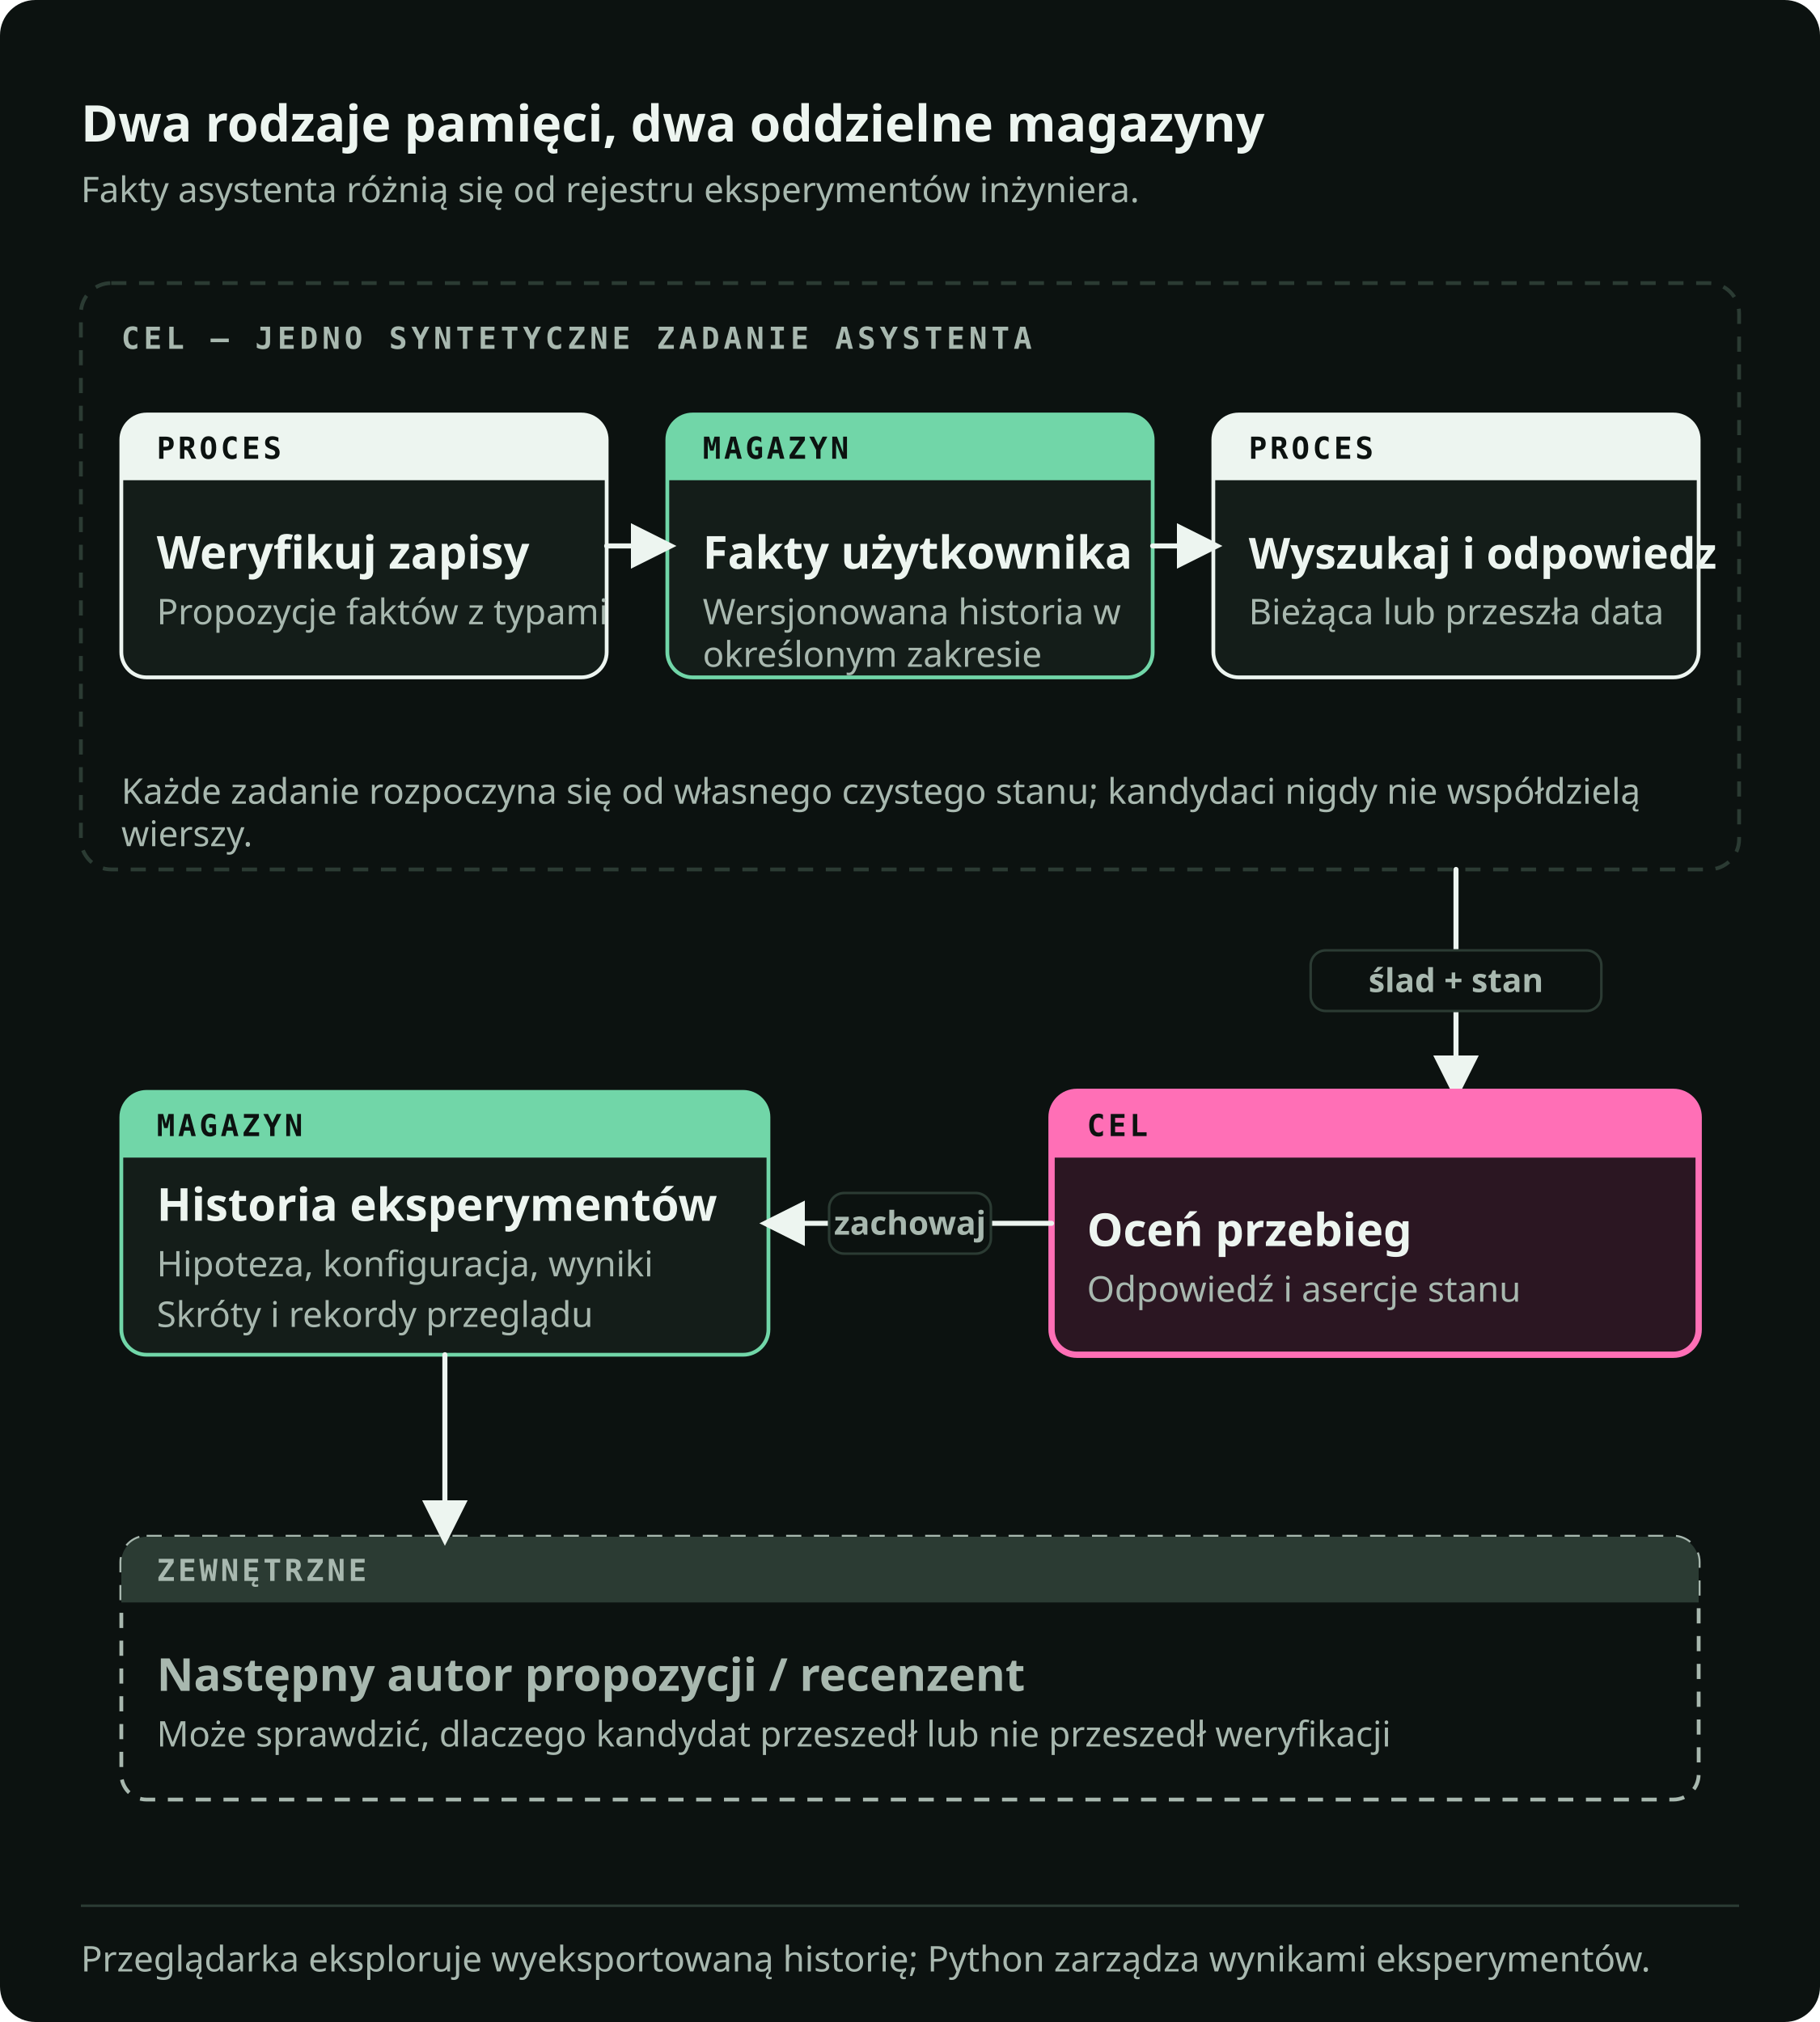
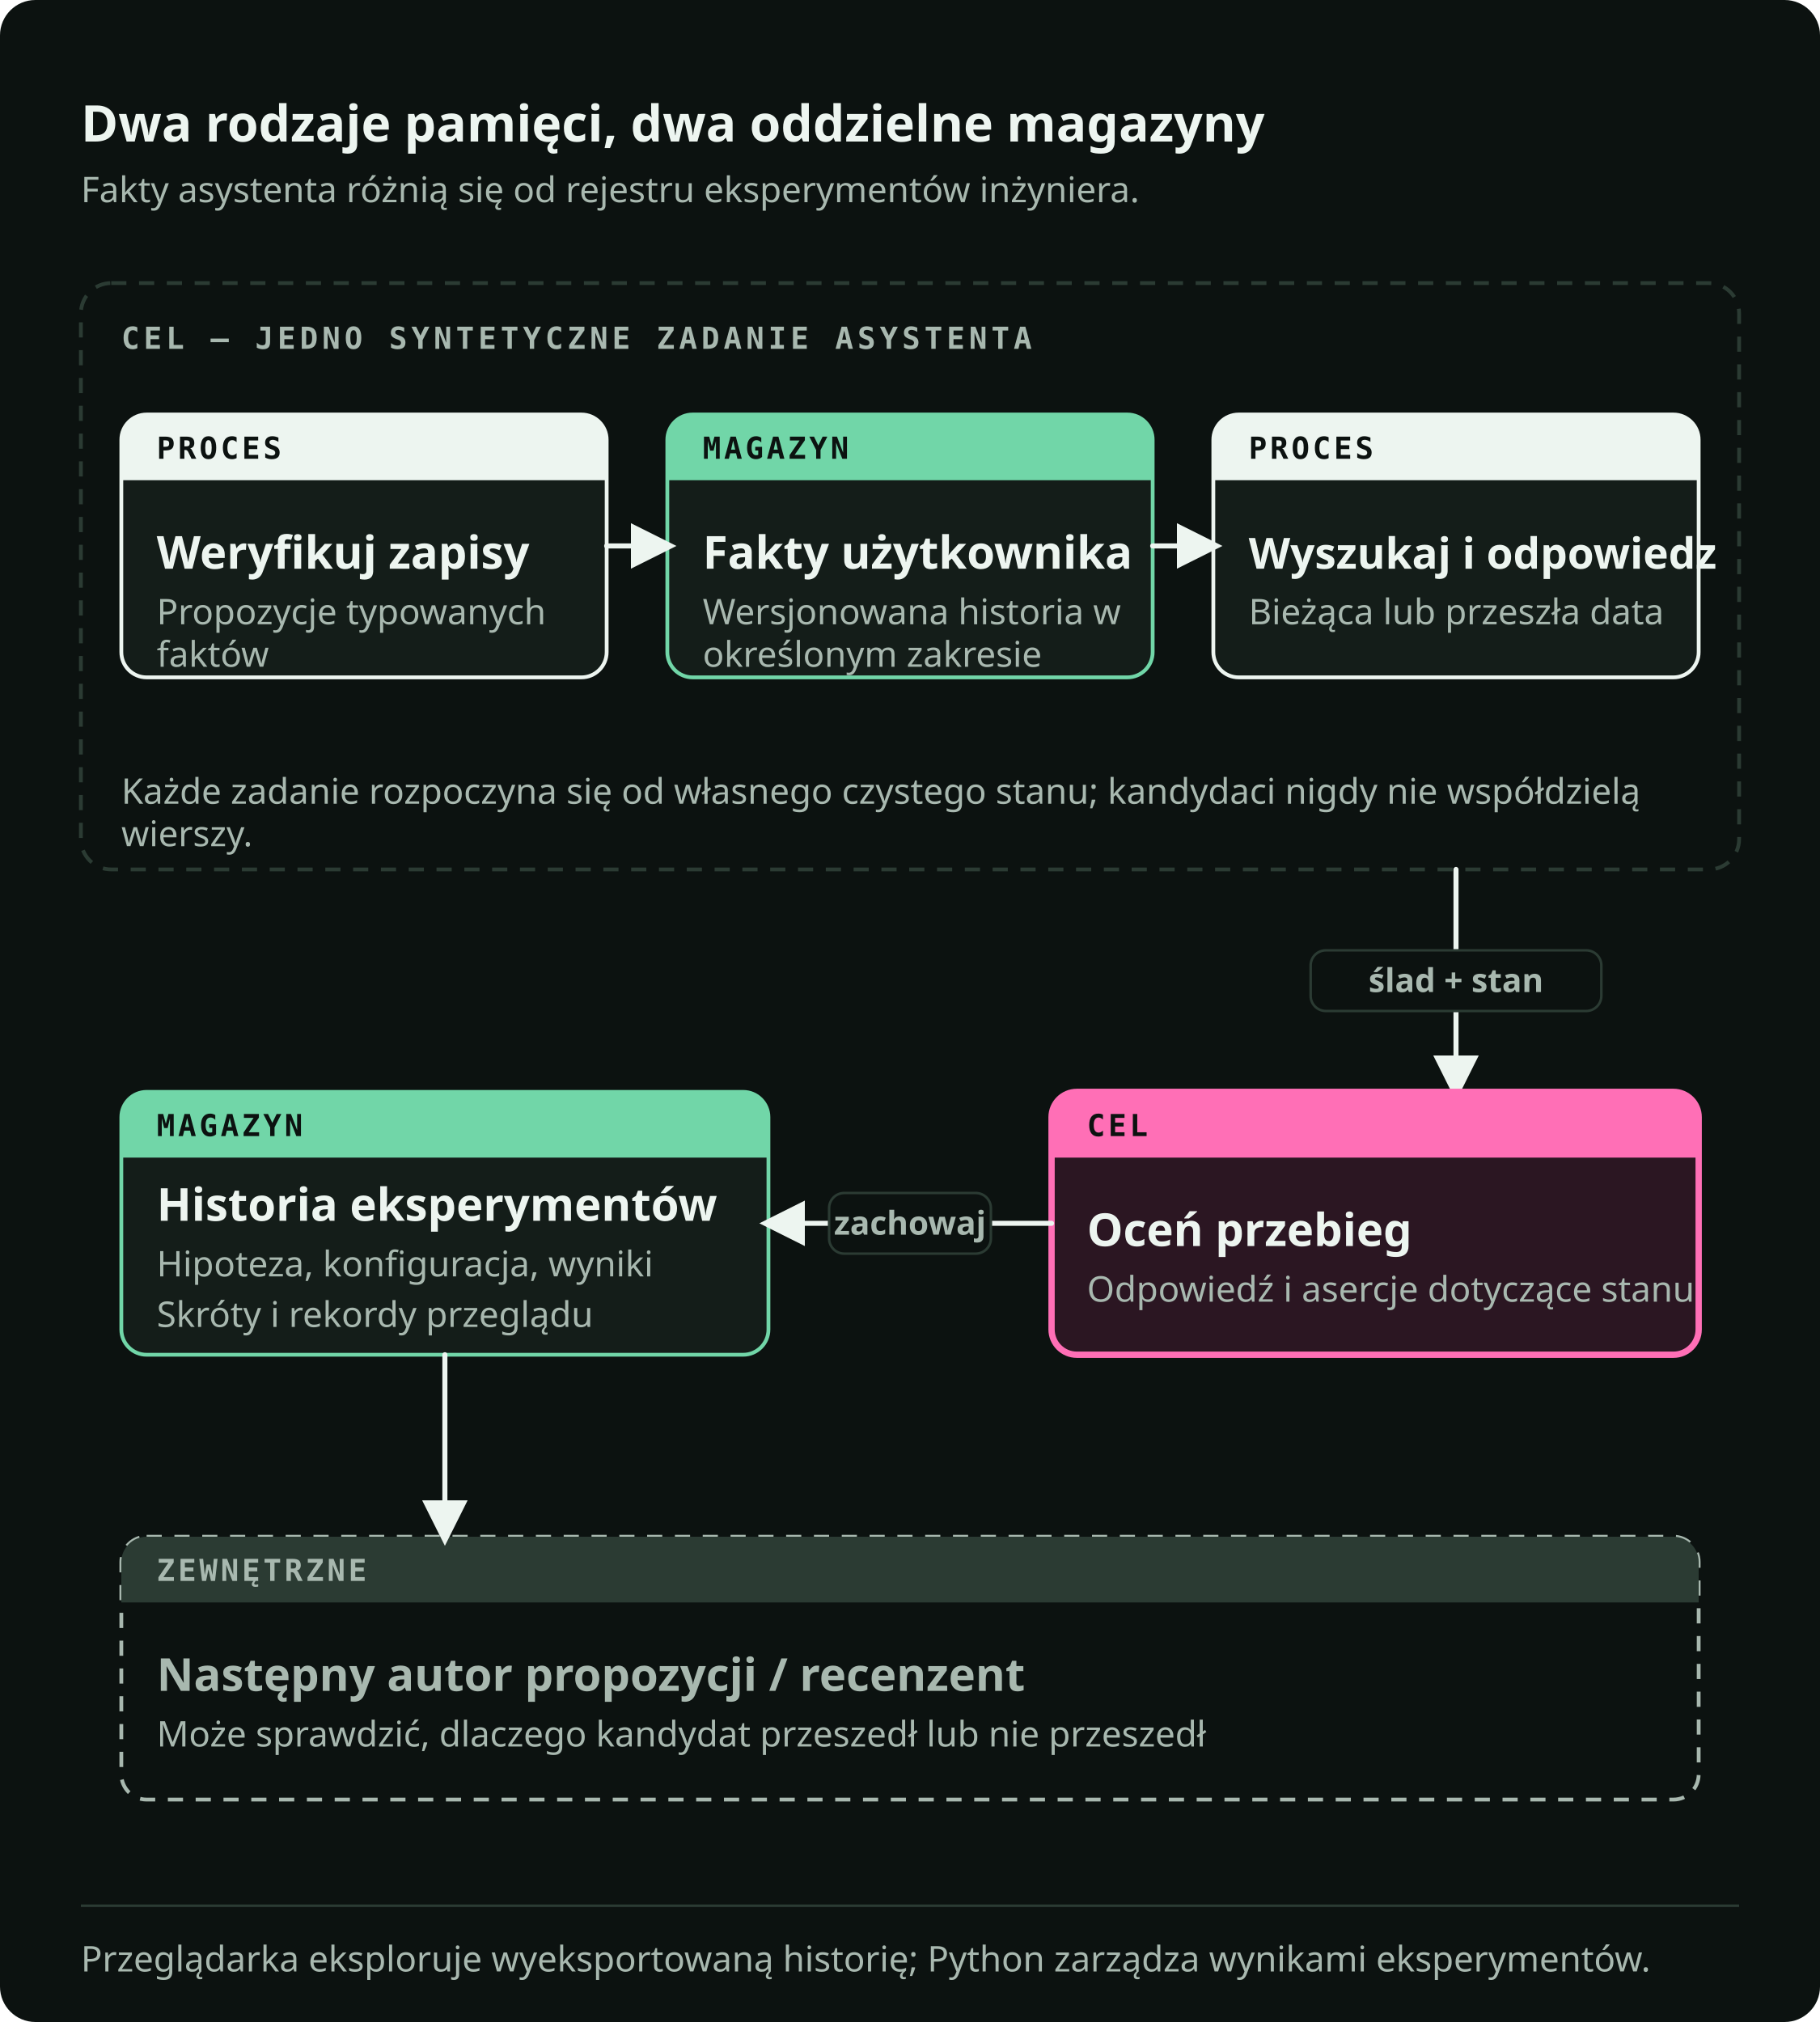
<svg xmlns="http://www.w3.org/2000/svg" viewBox="0 0 720 800" role="img" preserveAspectRatio="xMidYMid meet" data-visual-system="byte-diagram-v2" data-direction="B" data-theme="dark" aria-labelledby="two-memories-title two-memories-desc" shape-rendering="geometricPrecision" text-rendering="geometricPrecision">
  <style data-visual-system="byte-diagram-v2">* { animation: none !important; }</style>
  <defs>
    <marker id="two-memories-arrow-flow" viewBox="0 0 10 10" refX="8" refY="5" markerWidth="9" markerHeight="9" orient="auto-start-reverse">
      <path d="M0 0 10 5 0 10Z" fill="#EDF5F0" />
    </marker>
    <marker id="two-memories-arrow-fail" viewBox="0 0 10 10" refX="8" refY="5" markerWidth="9" markerHeight="9" orient="auto-start-reverse">
      <path d="M0 0 10 5 0 10Z" fill="#FF6FB6" />
    </marker>
  </defs>
  <rect width="720" height="800" rx="14" fill="#0C1210" />
  <text x="32" y="56" font-family="Space Grotesk, IBM Plex Sans, ui-sans-serif, system-ui, sans-serif" font-size="20" font-weight="700" fill="#EDF5F0">Dwa rodzaje pamięci, dwa oddzielne magazyny</text>
  <text x="32" y="80" font-family="IBM Plex Sans, ui-sans-serif, system-ui, sans-serif" font-size="14" font-weight="400" fill="#A8B8AF">Fakty asystenta różnią się od rejestru eksperymentów inżyniera.</text>
  <rect x="32" y="112" width="656" height="232" rx="12" fill="none" stroke="#2B3B33" stroke-width="1.5" stroke-dasharray="6 5" />
  <text x="48" y="138" font-family="IBM Plex Mono, ui-monospace, SFMono-Regular, Menlo, monospace" font-size="12" font-weight="600" fill="#A8B8AF" letter-spacing="1.6">CEL — JEDNO SYNTETYCZNE ZADANIE ASYSTENTA</text>
  <path d="M58 164h172a10 10 0 0 1 10 10v84a10 10 0 0 1 -10 10h-172a10 10 0 0 1 -10 -10v-84a10 10 0 0 1 10 -10Z" fill="#141D19" stroke="#EDF5F0" stroke-width="1.5" />
  <path d="M58 164h172a10 10 0 0 1 10 10v16a0 0 0 0 1 -0 0h-192a0 0 0 0 1 -0 -0v-16a10 10 0 0 1 10 -10Z" fill="#EDF5F0" />
  <text x="62" y="181.5" font-family="IBM Plex Mono, ui-monospace, SFMono-Regular, Menlo, monospace" font-size="12" font-weight="600" fill="#0C1210" letter-spacing="1.2">PROCES</text>
  <text x="62" y="225" font-family="Space Grotesk, IBM Plex Sans, ui-sans-serif, system-ui, sans-serif" font-size="18" font-weight="600" fill="#EDF5F0">Weryfikuj zapisy</text>
-   <text x="62" y="247" font-family="IBM Plex Sans, ui-sans-serif, system-ui, sans-serif" font-size="14" font-weight="400" fill="#A8B8AF">Propozycje faktów z typami</text>
+   <text x="62" y="247" font-family="IBM Plex Sans, ui-sans-serif, system-ui, sans-serif" font-size="14" font-weight="400" fill="#A8B8AF">
+     <tspan x="62">Propozycje typowanych</tspan>
+     <tspan x="62" dy="1.2em">faktów</tspan>
+   </text>
  <path d="M274 164h172a10 10 0 0 1 10 10v84a10 10 0 0 1 -10 10h-172a10 10 0 0 1 -10 -10v-84a10 10 0 0 1 10 -10Z" fill="#141D19" stroke="#71D6A8" stroke-width="1.5" />
  <path d="M274 164h172a10 10 0 0 1 10 10v16a0 0 0 0 1 -0 0h-192a0 0 0 0 1 -0 -0v-16a10 10 0 0 1 10 -10Z" fill="#71D6A8" />
  <text x="278" y="181.5" font-family="IBM Plex Mono, ui-monospace, SFMono-Regular, Menlo, monospace" font-size="12" font-weight="600" fill="#0C1210" letter-spacing="1.2">MAGAZYN</text>
  <text x="278" y="225" font-family="Space Grotesk, IBM Plex Sans, ui-sans-serif, system-ui, sans-serif" font-size="18" font-weight="600" fill="#EDF5F0">Fakty użytkownika</text>
  <text x="278" y="247" font-family="IBM Plex Sans, ui-sans-serif, system-ui, sans-serif" font-size="14" font-weight="400" fill="#A8B8AF">
    <tspan x="278">Wersjonowana historia w</tspan>
    <tspan x="278" dy="1.2em">określonym zakresie</tspan>
  </text>
  <path d="M490 164h172a10 10 0 0 1 10 10v84a10 10 0 0 1 -10 10h-172a10 10 0 0 1 -10 -10v-84a10 10 0 0 1 10 -10Z" fill="#141D19" stroke="#EDF5F0" stroke-width="1.5" />
  <path d="M490 164h172a10 10 0 0 1 10 10v16a0 0 0 0 1 -0 0h-192a0 0 0 0 1 -0 -0v-16a10 10 0 0 1 10 -10Z" fill="#EDF5F0" />
  <text x="494" y="181.5" font-family="IBM Plex Mono, ui-monospace, SFMono-Regular, Menlo, monospace" font-size="12" font-weight="600" fill="#0C1210" letter-spacing="1.2">PROCES</text>
  <text x="494" y="225" font-family="Space Grotesk, IBM Plex Sans, ui-sans-serif, system-ui, sans-serif" font-size="18" font-weight="600" fill="#EDF5F0" style="font-size: 17px;">Wyszukaj i odpowiedz</text>
  <text x="494" y="247" font-family="IBM Plex Sans, ui-sans-serif, system-ui, sans-serif" font-size="14" font-weight="400" fill="#A8B8AF">Bieżąca lub przeszła data</text>
  <path d="M240 216h24" fill="none" stroke="#EDF5F0" stroke-width="2" stroke-linecap="round" stroke-linejoin="round" marker-end="url(#two-memories-arrow-flow)" />
  <path d="M456 216h24" fill="none" stroke="#EDF5F0" stroke-width="2" stroke-linecap="round" stroke-linejoin="round" marker-end="url(#two-memories-arrow-flow)" />
  <text x="48" y="318" font-family="IBM Plex Sans, ui-sans-serif, system-ui, sans-serif" font-size="14" font-weight="400" fill="#A8B8AF">
    <tspan x="48">Każde zadanie rozpoczyna się od własnego czystego stanu; kandydaci nigdy nie współdzielą</tspan>
    <tspan x="48" dy="1.2em">wierszy.</tspan>
  </text>
  <path d="M576 344v88" fill="none" stroke="#EDF5F0" stroke-width="2" stroke-linecap="round" stroke-linejoin="round" marker-end="url(#two-memories-arrow-flow)" />
  <rect x="518.5" y="376" width="115" height="24" rx="6" fill="#0C1210" stroke="#2B3B33" stroke-width="1" />
  <text x="576" y="392.5" font-family="IBM Plex Sans, ui-sans-serif, system-ui, sans-serif" font-size="13" font-weight="600" fill="#A8B8AF" text-anchor="middle">ślad + stan</text>
  <path d="M426 432h236a10 10 0 0 1 10 10v84a10 10 0 0 1 -10 10h-236a10 10 0 0 1 -10 -10v-84a10 10 0 0 1 10 -10Z" fill="#2B1622" stroke="#FF6FB6" stroke-width="2.5" />
  <path d="M426 432h236a10 10 0 0 1 10 10v16a0 0 0 0 1 -0 0h-256a0 0 0 0 1 -0 -0v-16a10 10 0 0 1 10 -10Z" fill="#FF6FB6" />
  <text x="430" y="449.5" font-family="IBM Plex Mono, ui-monospace, SFMono-Regular, Menlo, monospace" font-size="12" font-weight="600" fill="#0C1210" letter-spacing="1.2">CEL</text>
  <text x="430" y="493" font-family="Space Grotesk, IBM Plex Sans, ui-sans-serif, system-ui, sans-serif" font-size="18" font-weight="600" fill="#EDF5F0">Oceń przebieg</text>
-   <text x="430" y="515" font-family="IBM Plex Sans, ui-sans-serif, system-ui, sans-serif" font-size="14" font-weight="400" fill="#A8B8AF">Odpowiedź i asercje stanu</text>
+   <text x="430" y="515" font-family="IBM Plex Sans, ui-sans-serif, system-ui, sans-serif" font-size="14" font-weight="400" fill="#A8B8AF">Odpowiedź i asercje dotyczące stanu</text>
  <path d="M58 432h236a10 10 0 0 1 10 10v84a10 10 0 0 1 -10 10h-236a10 10 0 0 1 -10 -10v-84a10 10 0 0 1 10 -10Z" fill="#141D19" stroke="#71D6A8" stroke-width="1.5" />
  <path d="M58 432h236a10 10 0 0 1 10 10v16a0 0 0 0 1 -0 0h-256a0 0 0 0 1 -0 -0v-16a10 10 0 0 1 10 -10Z" fill="#71D6A8" />
  <text x="62" y="449.5" font-family="IBM Plex Mono, ui-monospace, SFMono-Regular, Menlo, monospace" font-size="12" font-weight="600" fill="#0C1210" letter-spacing="1.2">MAGAZYN</text>
  <text x="62" y="483" font-family="Space Grotesk, IBM Plex Sans, ui-sans-serif, system-ui, sans-serif" font-size="18" font-weight="600" fill="#EDF5F0">Historia eksperymentów</text>
  <text x="62" y="505" font-family="IBM Plex Sans, ui-sans-serif, system-ui, sans-serif" font-size="14" font-weight="400" fill="#A8B8AF">Hipoteza, konfiguracja, wyniki</text>
  <text x="62" y="525" font-family="IBM Plex Sans, ui-sans-serif, system-ui, sans-serif" font-size="14" font-weight="400" fill="#A8B8AF">Skróty i rekordy przeglądu</text>
  <path d="M416 484H304" fill="none" stroke="#EDF5F0" stroke-width="2" stroke-linecap="round" stroke-linejoin="round" marker-end="url(#two-memories-arrow-flow)" />
  <rect x="328" y="472" width="64" height="24" rx="6" fill="#0C1210" stroke="#2B3B33" stroke-width="1" />
  <text x="360" y="488.5" font-family="IBM Plex Sans, ui-sans-serif, system-ui, sans-serif" font-size="13" font-weight="600" fill="#A8B8AF" text-anchor="middle">zachowaj</text>
  <path d="M58 608h604a10 10 0 0 1 10 10v84a10 10 0 0 1 -10 10h-604a10 10 0 0 1 -10 -10v-84a10 10 0 0 1 10 -10Z" fill="#0C1210" stroke="#A8B8AF" stroke-width="1.5" stroke-dasharray="6 5" />
  <path d="M58 608h604a10 10 0 0 1 10 10v16a0 0 0 0 1 -0 0h-624a0 0 0 0 1 -0 -0v-16a10 10 0 0 1 10 -10Z" fill="#2B3B33" />
  <text x="62" y="625.5" font-family="IBM Plex Mono, ui-monospace, SFMono-Regular, Menlo, monospace" font-size="12" font-weight="600" fill="#A8B8AF" letter-spacing="1.2">ZEWNĘTRZNE</text>
  <text x="62" y="669" font-family="Space Grotesk, IBM Plex Sans, ui-sans-serif, system-ui, sans-serif" font-size="18" font-weight="600" fill="#A8B8AF">Następny autor propozycji / recenzent</text>
-   <text x="62" y="691" font-family="IBM Plex Sans, ui-sans-serif, system-ui, sans-serif" font-size="14" font-weight="400" fill="#A8B8AF">Może sprawdzić, dlaczego kandydat przeszedł lub nie przeszedł weryfikacji</text>
+   <text x="62" y="691" font-family="IBM Plex Sans, ui-sans-serif, system-ui, sans-serif" font-size="14" font-weight="400" fill="#A8B8AF">Może sprawdzić, dlaczego kandydat przeszedł lub nie przeszedł</text>
  <path d="M176 536v72" fill="none" stroke="#EDF5F0" stroke-width="2" stroke-linecap="round" stroke-linejoin="round" marker-end="url(#two-memories-arrow-flow)" />
  <path d="M32 754h656" stroke="#2B3B33" stroke-width="1" />
  <text x="32" y="780" font-family="IBM Plex Sans, ui-sans-serif, system-ui, sans-serif" font-size="14" font-weight="400" fill="#A8B8AF">Przeglądarka eksploruje wyeksportowaną historię; Python zarządza wynikami eksperymentów.</text>
</svg>
